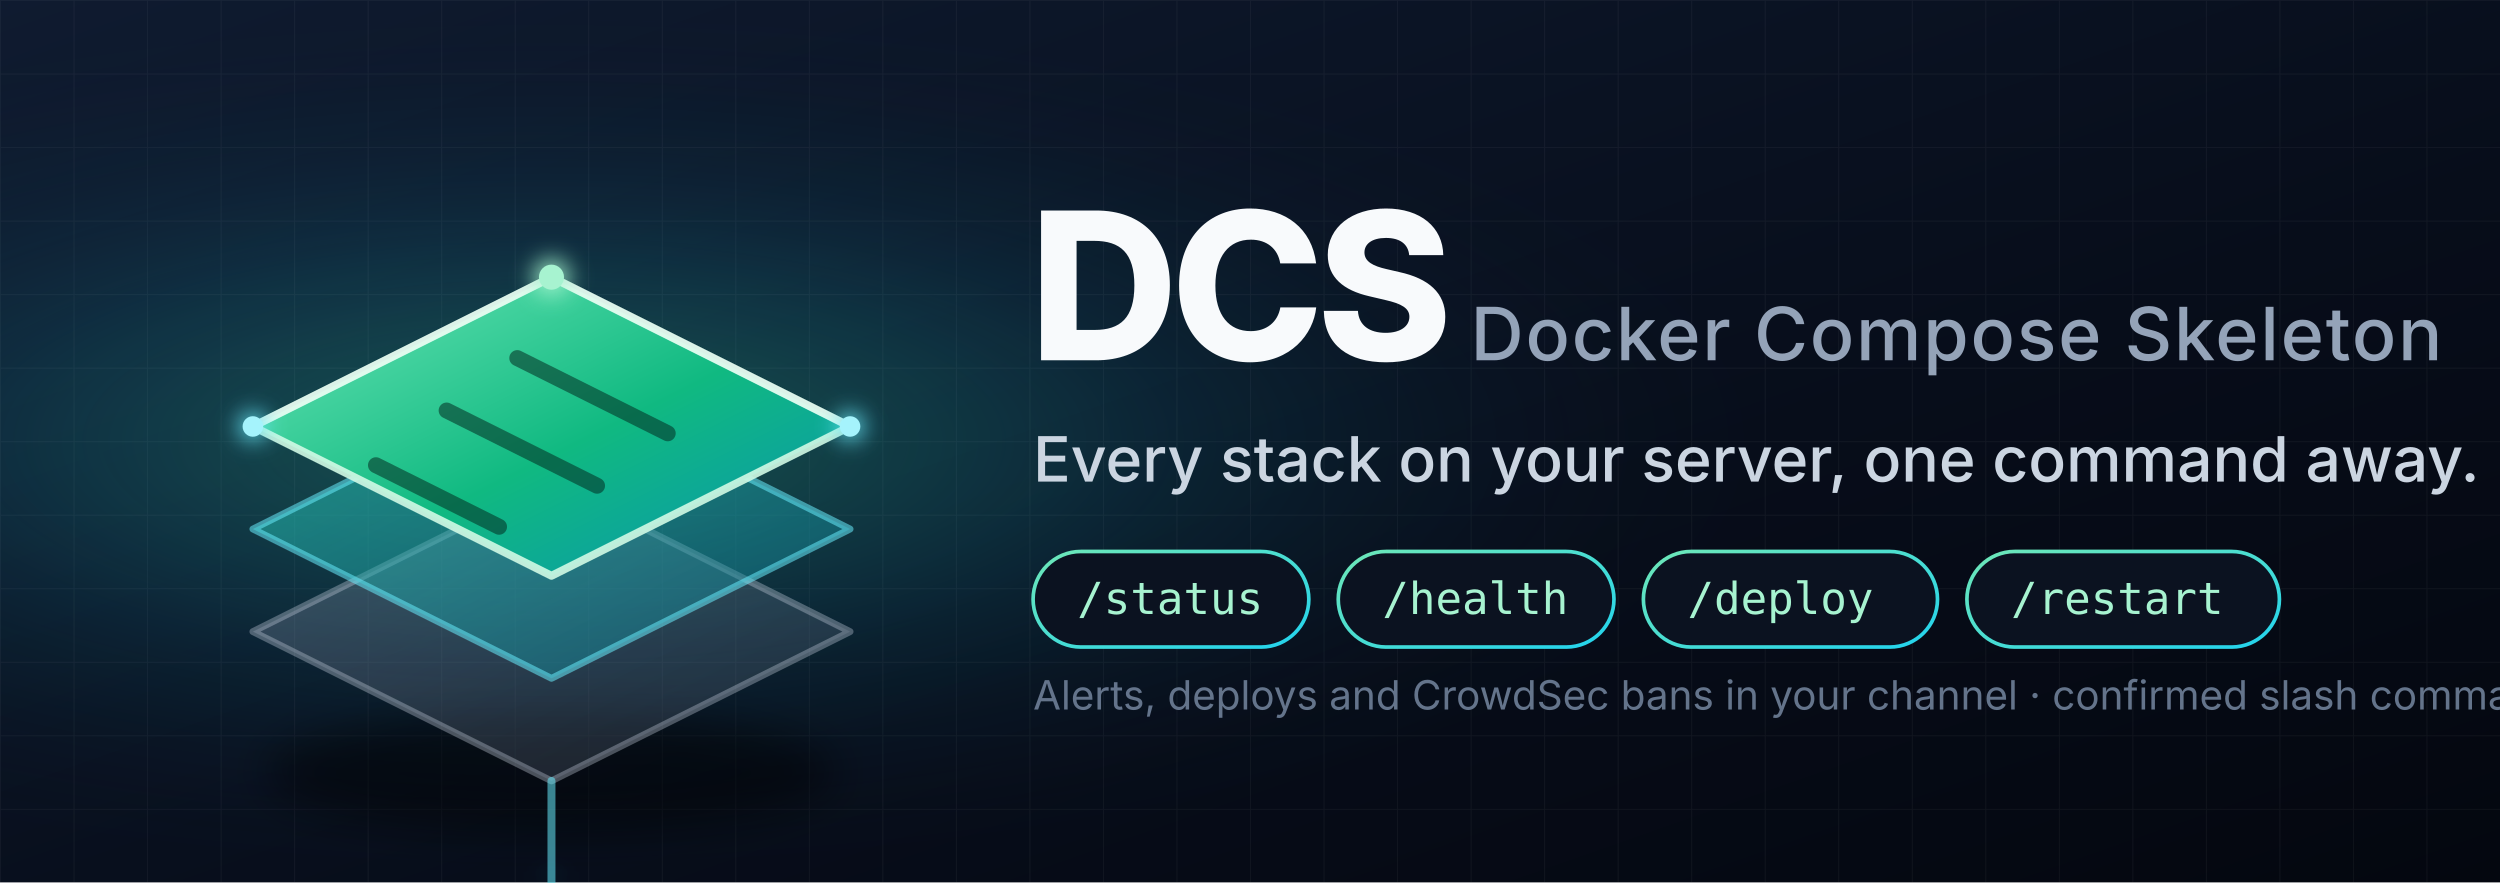
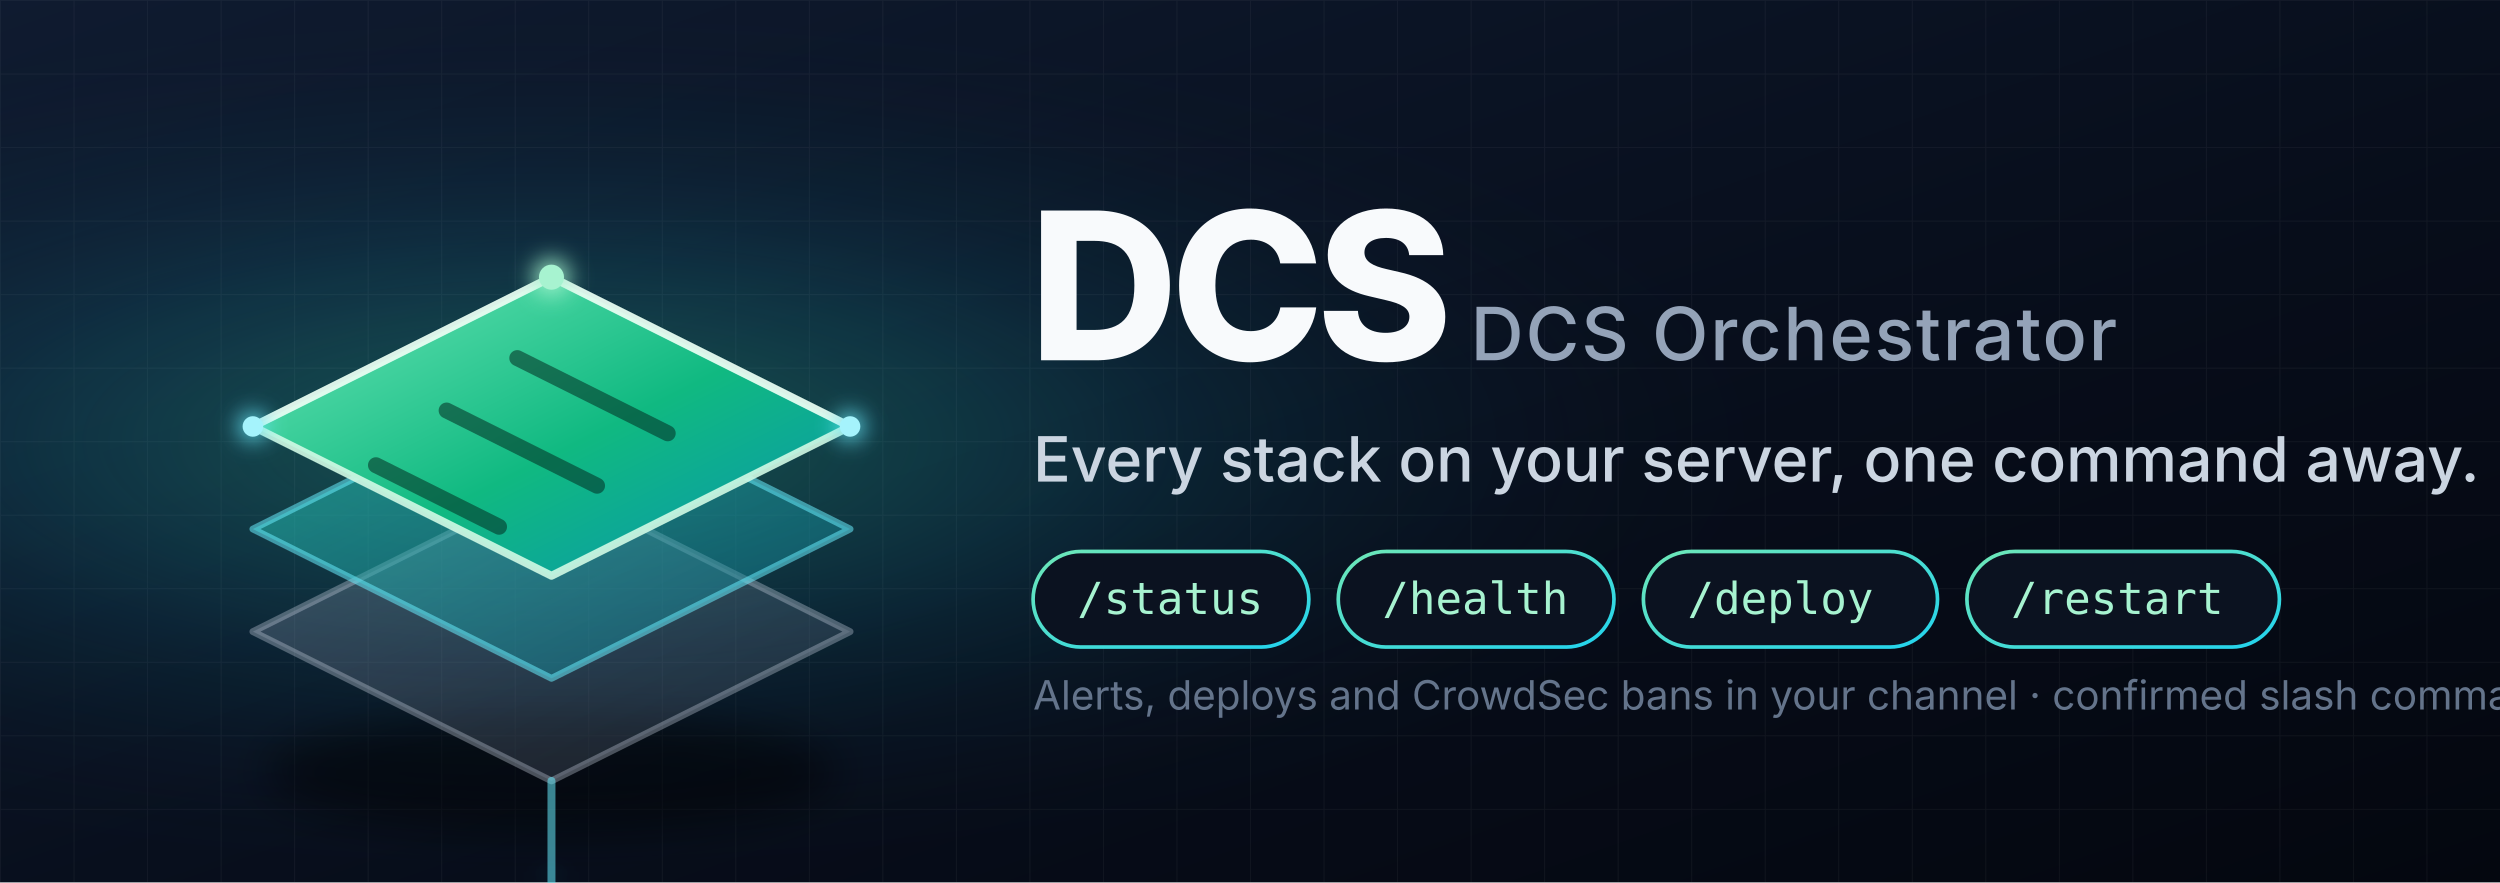
<svg xmlns="http://www.w3.org/2000/svg" viewBox="0 0 1360 480" width="1360" height="480">
  <defs>
    <linearGradient id="bg" x1="0" y1="0" x2="1" y2="1">
      <stop offset="0" stop-color="#101a2e" />
      <stop offset="1" stop-color="#050a14" />
    </linearGradient>
    <radialGradient id="glow" cx="0.32" cy="0.22" r="0.75">
      <stop offset="0" stop-color="#34d399" stop-opacity="0.32" />
      <stop offset="0.45" stop-color="#22d3ee" stop-opacity="0.10" />
      <stop offset="1" stop-color="#0b1220" stop-opacity="0" />
    </radialGradient>
    <linearGradient id="topFace" x1="0" y1="0" x2="1" y2="1">
      <stop offset="0" stop-color="#6ee7b7" />
      <stop offset="0.55" stop-color="#10b981" />
      <stop offset="1" stop-color="#0891b2" />
    </linearGradient>
    <linearGradient id="midFace" x1="0" y1="0" x2="1" y2="1">
      <stop offset="0" stop-color="#2dd4bf" stop-opacity="0.55" />
      <stop offset="1" stop-color="#0e7490" stop-opacity="0.45" />
    </linearGradient>
    <linearGradient id="lowFace" x1="0" y1="0" x2="1" y2="1">
      <stop offset="0" stop-color="#94a3b8" stop-opacity="0.32" />
      <stop offset="1" stop-color="#475569" stop-opacity="0.28" />
    </linearGradient>
    <linearGradient id="edgeLight" x1="0" y1="0" x2="0" y2="1">
      <stop offset="0" stop-color="#ffffff" stop-opacity="0.35" />
      <stop offset="1" stop-color="#ffffff" stop-opacity="0" />
    </linearGradient>
    <linearGradient id="accent" x1="0" y1="0" x2="1" y2="1">
      <stop offset="0" stop-color="#6ee7b7" />
      <stop offset="1" stop-color="#22d3ee" />
    </linearGradient>
    <linearGradient id="amber" x1="0" y1="0" x2="1" y2="1">
      <stop offset="0" stop-color="#fcd34d" />
      <stop offset="1" stop-color="#f59e0b" />
    </linearGradient>
    <linearGradient id="violet" x1="0" y1="0" x2="1" y2="1">
      <stop offset="0" stop-color="#c4b5fd" />
      <stop offset="1" stop-color="#7c3aed" />
    </linearGradient>
    <filter id="soft" x="-30%" y="-30%" width="160%" height="160%">
      <feGaussianBlur stdDeviation="18" />
    </filter>
    <filter id="dotGlow" x="-200%" y="-200%" width="500%" height="500%">
      <feGaussianBlur stdDeviation="10" />
    </filter>
    <filter id="badgeShadow" x="-30%" y="-30%" width="160%" height="160%">
      <feGaussianBlur stdDeviation="14" />
    </filter>
  </defs>
  <linearGradient id="bannerBg" x1="0" y1="0" x2="1" y2="1">
    <stop offset="0" stop-color="#0f1b30" />
    <stop offset="0.6" stop-color="#070d1a" />
    <stop offset="1" stop-color="#04070f" />
  </linearGradient>
  <radialGradient id="bannerGlow" cx="0.22" cy="0.5" r="0.5">
    <stop offset="0" stop-color="#34d399" stop-opacity="0.35" />
    <stop offset="0.5" stop-color="#22d3ee" stop-opacity="0.10" />
    <stop offset="1" stop-color="#0b1220" stop-opacity="0" />
  </radialGradient>
  <pattern id="grid" width="40" height="40" patternUnits="userSpaceOnUse">
    <path d="M40 0 H0 V40" fill="none" stroke="#ffffff" stroke-opacity="0.045" stroke-width="1" />
  </pattern>
  <rect width="1360" height="480" fill="url(#bannerBg)" />
  <rect width="1360" height="480" fill="url(#grid)" />
  <rect width="1360" height="480" fill="url(#bannerGlow)" />
  <g transform="translate(300 232) scale(0.62)">
    <ellipse cx="0" cy="304" rx="250" ry="52" fill="#000000" fill-opacity="0.45" filter="url(#soft)" />
    <g transform="translate(0 180)">
      <path d="M-262 0 L0 -131 L262 0 L0 131 Z" fill="url(#lowFace)" stroke="#cbd5e1" stroke-opacity="0.35" stroke-width="6" stroke-linejoin="round" />
    </g>
    <g transform="translate(0 90)">
      <path d="M-262 0 L0 -131 L262 0 L0 131 Z" fill="url(#midFace)" stroke="#67e8f9" stroke-opacity="0.55" stroke-width="6" stroke-linejoin="round" />
    </g>
    <g transform="translate(0 0)">
      <path d="M-262 0 L0 -131 L262 0 L0 131 Z" fill="url(#topFace)" stroke="#d1fae5" stroke-opacity="0.9" stroke-width="7" stroke-linejoin="round" />
      <path d="M-262 0 L0 -131 L262 0" fill="none" stroke="#ffffff" stroke-opacity="0.45" stroke-width="7" stroke-linecap="round" stroke-linejoin="round" />
      <g stroke="#022c22" stroke-opacity="0.55" stroke-width="14" stroke-linecap="round">
        <line x1="-92" y1="-14" x2="40" y2="52" />
        <line x1="-30" y1="-60" x2="102" y2="6" />
        <line x1="-154" y1="34" x2="-46" y2="88" />
      </g>
    </g>
    <circle cx="0" cy="-131" r="16" fill="#a7f3d0" filter="url(#dotGlow)" fill-opacity="0.9" />
    <circle cx="0" cy="-131" r="11" fill="#a7f3d0" />
    <circle cx="-262" cy="0" r="12" fill="#67e8f9" filter="url(#dotGlow)" />
    <circle cx="-262" cy="0" r="9" fill="#a5f3fc" />
    <circle cx="262" cy="0" r="12" fill="#67e8f9" filter="url(#dotGlow)" />
    <circle cx="262" cy="0" r="9" fill="#a5f3fc" />
    <line x1="0" y1="311" x2="0" y2="400" stroke="#67e8f9" stroke-opacity="0.55" stroke-width="7" stroke-linecap="round" />
    <circle cx="0" cy="414" r="16" fill="#22d3ee" filter="url(#dotGlow)" fill-opacity="0.9" />
    <circle cx="0" cy="414" r="11" fill="#a5f3fc" />
  </g>
  <g font-family="Inter, 'Segoe UI', Roboto, Helvetica, Arial, sans-serif" fill="#f8fafc">
    <text x="560" y="196" font-size="112" font-weight="800" letter-spacing="-4">DCS</text>
-     <text x="800" y="196" font-size="40" font-weight="500" fill="#94a3b8" letter-spacing="1">Docker Compose Skeleton</text>
+     <text x="800" y="196" font-size="40" font-weight="500" fill="#94a3b8" letter-spacing="1">DCS Orchestrator</text>
    <text x="562" y="262" font-size="34" font-weight="500" fill="#cbd5e1">Every stack on your server, one command away.</text>
  </g>
  <g transform="translate(562 300)" font-family="'JetBrains Mono', 'Fira Mono', Menlo, Consolas, monospace" font-size="24">
    <rect x="0" y="0" width="150" height="52" rx="26" fill="#0b1220" stroke="url(#accent)" stroke-width="2" />
    <text x="24" y="34" fill="#a7f3d0">/status</text>
    <rect x="166" y="0" width="150" height="52" rx="26" fill="#0b1220" stroke="url(#accent)" stroke-width="2" />
    <text x="190" y="34" fill="#a7f3d0">/health</text>
    <rect x="332" y="0" width="160" height="52" rx="26" fill="#0b1220" stroke="url(#accent)" stroke-width="2" />
    <text x="356" y="34" fill="#a7f3d0">/deploy</text>
    <rect x="508" y="0" width="170" height="52" rx="26" fill="#0b1220" stroke="url(#accent)" stroke-width="2" />
    <text x="532" y="34" fill="#a7f3d0">/restart</text>
  </g>
  <g transform="translate(562 386)" font-family="Inter, 'Segoe UI', Roboto, Helvetica, Arial, sans-serif" font-size="22" fill="#64748b">
    <text x="0" y="0">Alerts, deploys and CrowdSec bans in your channel · confirmed slash commands · Rich Presence</text>
  </g>
</svg>
